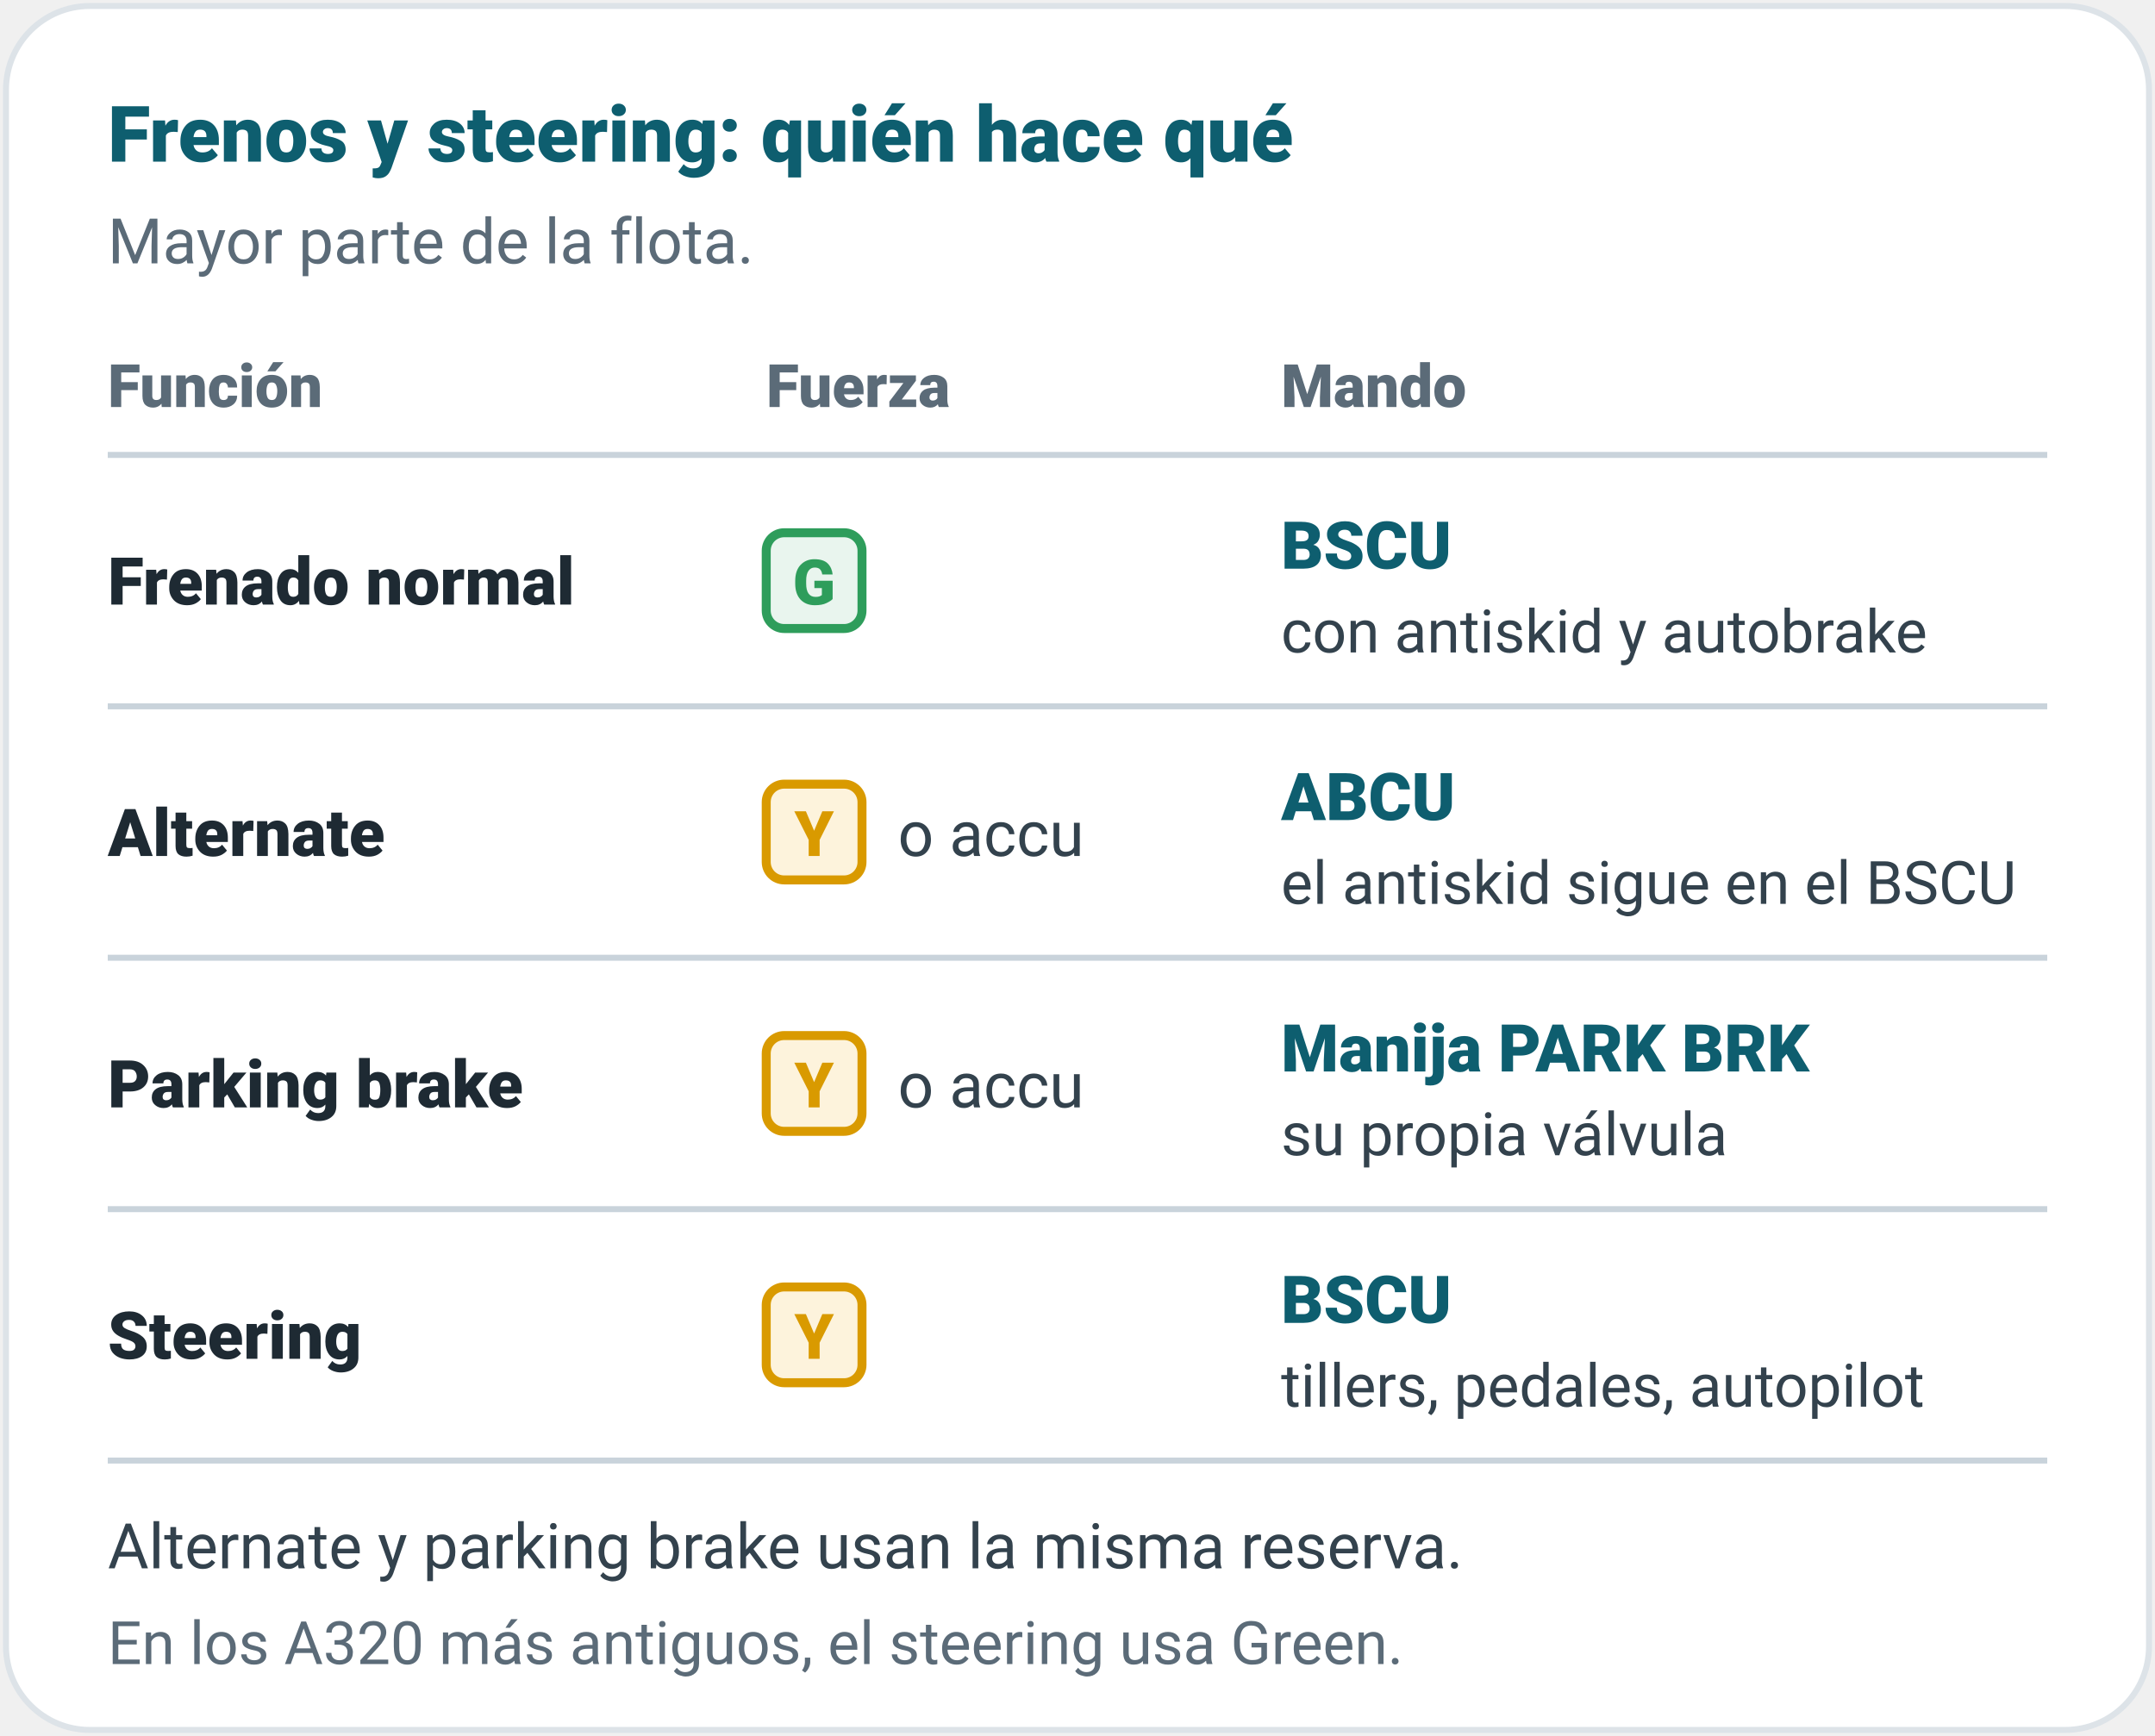
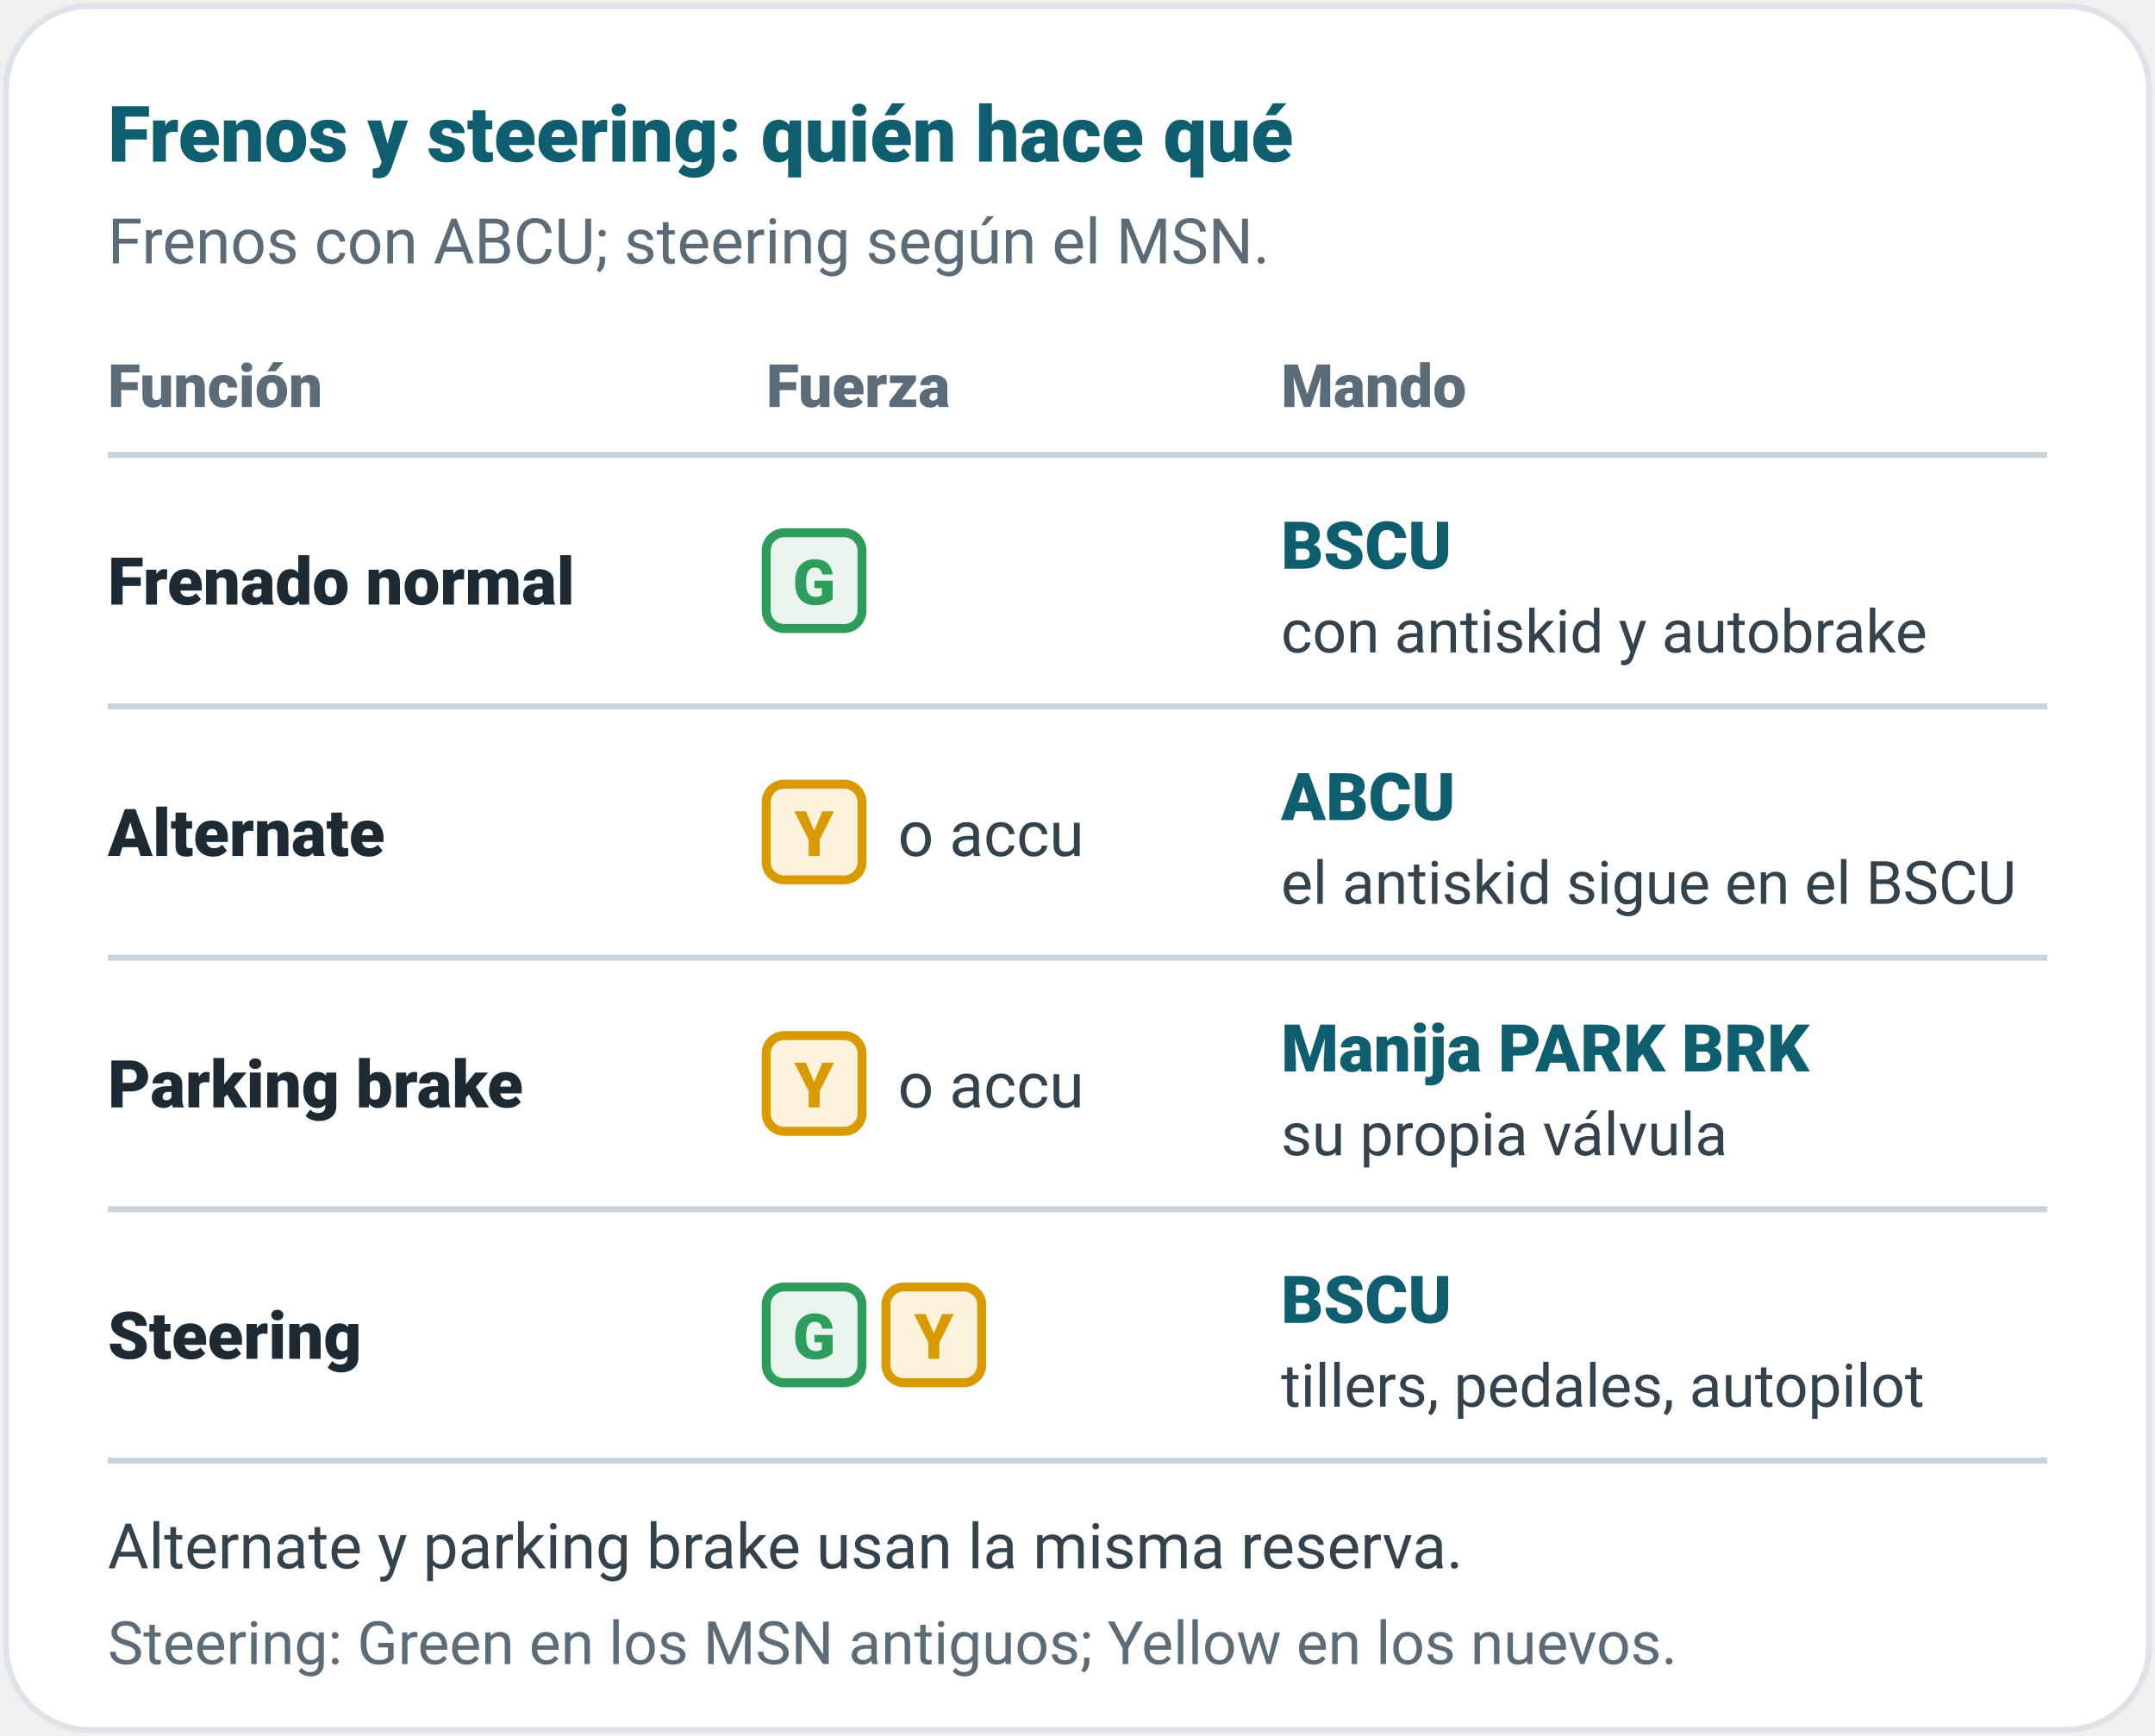
<svg xmlns="http://www.w3.org/2000/svg" viewBox="0 0 360 290" font-family="system-ui, -apple-system, 'Segoe UI', Roboto, sans-serif" role="img" aria-labelledby="t d">
  <rect x="1" y="1" width="358" height="288" rx="14" fill="#FFFFFF" stroke="#DDE3E8" />
  <text x="18" y="27" font-size="13" font-weight="800" fill="#0E5E6F">Frenos y steering: quién hace qué</text>
-   <text x="18" y="44" font-size="10.5" fill="#5B6B78">Mayor parte de la flota.</text>
+   <text x="18" y="44" font-size="10.5" fill="#5B6B78">Frenos con ABCU; steering según el MSN.</text>
  <text x="18" y="68" font-size="10" font-weight="800" fill="#5B6B78">Función</text>
  <text x="128" y="68" font-size="10" font-weight="800" fill="#5B6B78">Fuerza</text>
  <text x="214" y="68" font-size="10" font-weight="800" fill="#5B6B78">Mando</text>
  <line x1="18" y1="76" x2="342" y2="76" stroke="#C9D3DB" stroke-width="1" />
  <text x="18" y="101" font-size="11" font-weight="800" fill="#1E2A33">Frenado normal</text>
  <rect x="128" y="89" width="16" height="16" rx="3" fill="#E9F5EE" stroke="#2E9D5B" stroke-width="1.5" />
  <text x="136" y="101" text-anchor="middle" font-size="10.5" font-weight="800" fill="#2E9D5B">G</text>
  <text x="214" y="95" font-size="11" font-weight="800" fill="#0E5E6F">BSCU</text>
  <text x="214" y="109" font-size="10" fill="#33424D">con antiskid y autobrake</text>
  <line x1="18" y1="118" x2="342" y2="118" stroke="#C9D3DB" stroke-width="1" />
  <text x="18" y="143" font-size="11" font-weight="800" fill="#1E2A33">Alternate</text>
  <rect x="128" y="131" width="16" height="16" rx="3" fill="#FDF3DC" stroke="#D99A00" stroke-width="1.5" />
  <text x="136" y="143" text-anchor="middle" font-size="10.5" font-weight="800" fill="#D99A00">Y</text>
  <text x="150" y="143" font-size="10.5" fill="#33424D">o accu</text>
  <text x="214" y="137" font-size="11" font-weight="800" fill="#0E5E6F">ABCU</text>
  <text x="214" y="151" font-size="10" fill="#33424D">el antiskid sigue en el BSCU</text>
  <line x1="18" y1="160" x2="342" y2="160" stroke="#C9D3DB" stroke-width="1" />
  <text x="18" y="185" font-size="11" font-weight="800" fill="#1E2A33">Parking brake</text>
  <rect x="128" y="173" width="16" height="16" rx="3" fill="#FDF3DC" stroke="#D99A00" stroke-width="1.5" />
  <text x="136" y="185" text-anchor="middle" font-size="10.5" font-weight="800" fill="#D99A00">Y</text>
  <text x="150" y="185" font-size="10.5" fill="#33424D">o accu</text>
  <text x="214" y="179" font-size="11" font-weight="800" fill="#0E5E6F">Manija PARK BRK</text>
  <text x="214" y="193" font-size="10" fill="#33424D">su propia válvula</text>
  <line x1="18" y1="202" x2="342" y2="202" stroke="#C9D3DB" stroke-width="1" />
  <text x="18" y="227" font-size="11" font-weight="800" fill="#1E2A33">Steering</text>
-   <rect x="128" y="215" width="16" height="16" rx="3" fill="#FDF3DC" stroke="#D99A00" stroke-width="1.5" />
-   <text x="136" y="227" text-anchor="middle" font-size="10.5" font-weight="800" fill="#D99A00">Y</text>
+   <rect x="128" y="215" width="16" height="16" rx="3" fill="#E9F5EE" stroke="#2E9D5B" stroke-width="1.5" />
+   <text x="136" y="227" text-anchor="middle" font-size="10.5" font-weight="800" fill="#2E9D5B">G</text>
+   <rect x="148" y="215" width="16" height="16" rx="3" fill="#FDF3DC" stroke="#D99A00" stroke-width="1.5" />
+   <text x="156" y="227" text-anchor="middle" font-size="10.5" font-weight="800" fill="#D99A00">Y</text>
  <text x="214" y="221" font-size="11" font-weight="800" fill="#0E5E6F">BSCU</text>
  <text x="214" y="235" font-size="10" fill="#33424D">tillers, pedales, autopilot</text>
  <line x1="18" y1="244" x2="342" y2="244" stroke="#C9D3DB" stroke-width="1" />
  <text x="18" y="262" font-size="10.5" fill="#33424D">Alternate y parking brake usan la misma reserva.</text>
-   <text x="18" y="278" font-size="10" fill="#5B6B78">En los A320 más antiguos, el steering usa Green.</text>
+   <text x="18" y="278" font-size="10" fill="#5B6B78">Steering: Green en los MSN antiguos; Yellow en los nuevos.</text>
</svg>
